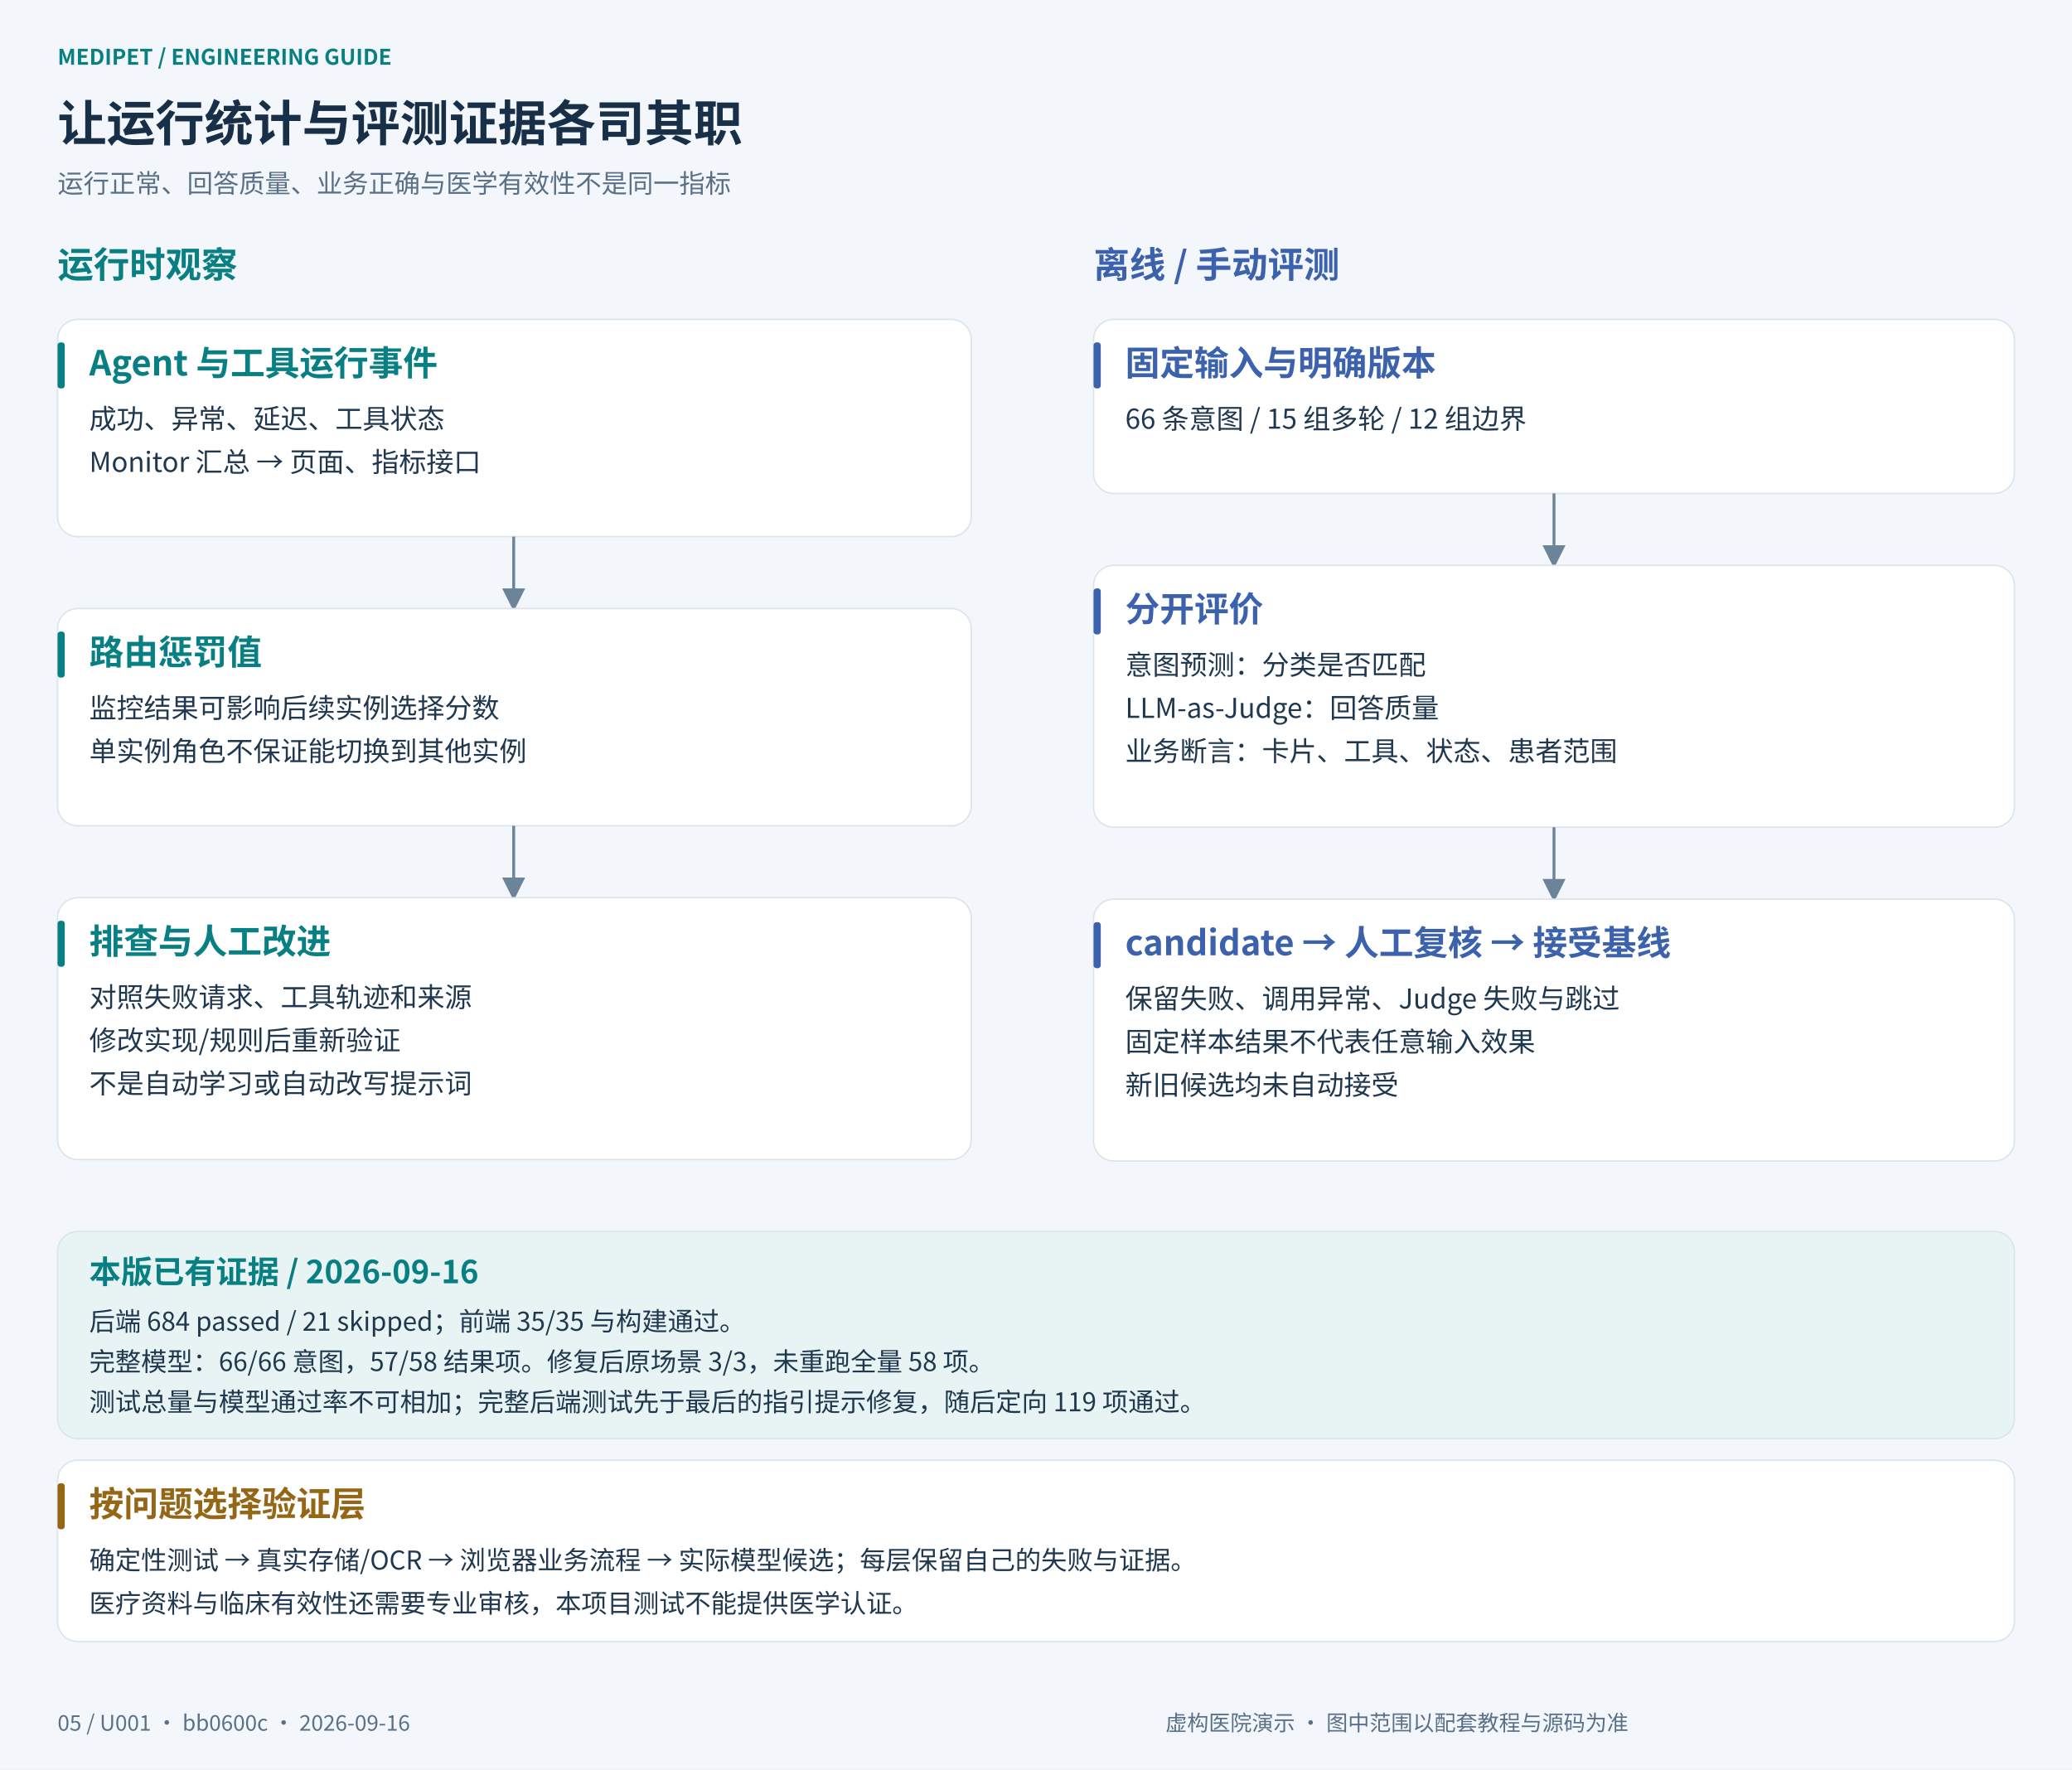
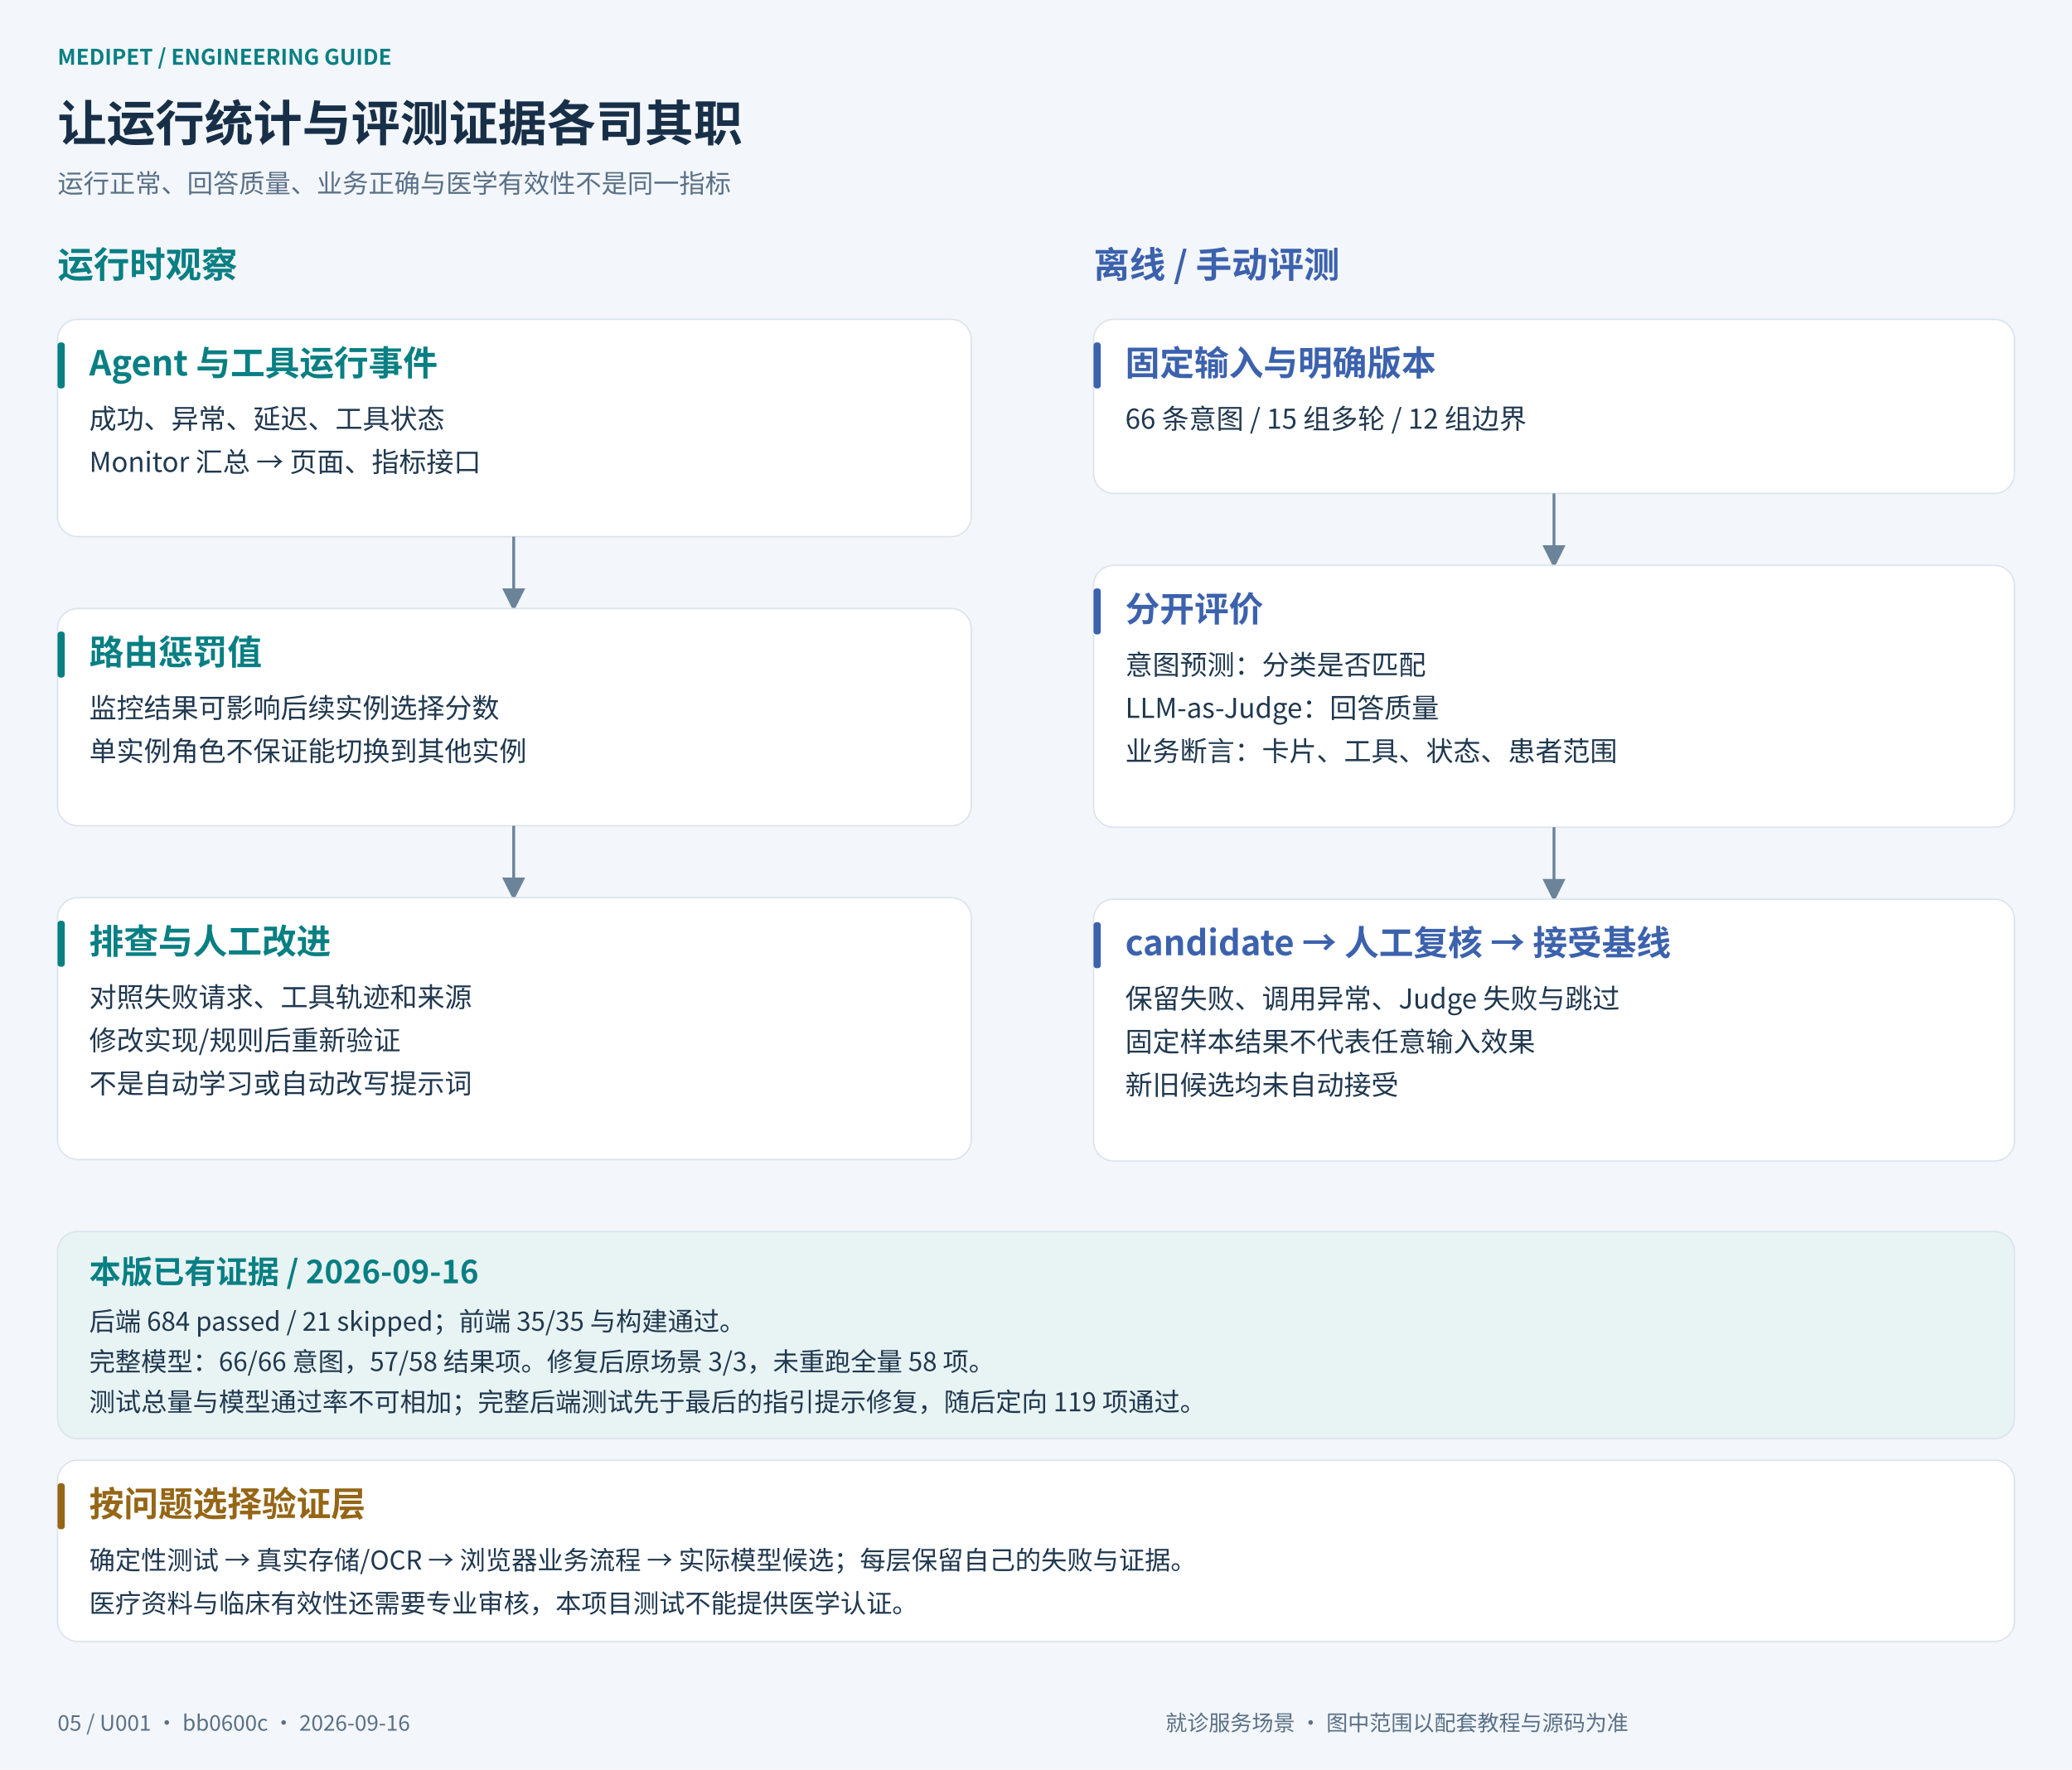
<svg xmlns="http://www.w3.org/2000/svg" width="1440" height="1230" viewBox="0 0 1440 1230" role="img" aria-labelledby="title desc">
  <defs>
    <marker id="arrow" markerWidth="8" markerHeight="8" refX="7" refY="4" orient="auto">
      <path d="M0 0L8 4L0 8Z" fill="#6c8499" />
    </marker>
  </defs>
  <rect width="1440" height="1230" fill="#f3f6fa" />
  <g font-family="Microsoft YaHei, Noto Sans CJK SC, Segoe UI, sans-serif">
    <text id="text-1" x="40" y="45" font-size="15" font-weight="700" fill="#087f83" data-max-width="1200">MEDIPET  /  ENGINEERING GUIDE</text>
    <text id="text-2" x="40" y="98" font-size="34" font-weight="700" fill="#182f48" data-max-width="1300">让运行统计与评测证据各司其职</text>
    <text id="text-3" x="40" y="134" font-size="18" font-weight="400" fill="#597087" data-max-width="1360">运行正常、回答质量、业务正确与医学有效性不是同一指标</text>
    <text id="text-4" x="40" y="1203" font-size="15" font-weight="400" fill="#597087" data-max-width="670">05  /  U001 · bb0600c · 2026-09-16</text>
-     <text id="text-5" x="810" y="1203" font-size="15" font-weight="400" fill="#597087" data-max-width="600">虚构医院演示  ·  图中范围以配套教程与源码为准</text>
+     <text id="text-5" x="810" y="1203" font-size="15" font-weight="400" fill="#597087" data-max-width="600">就诊服务场景  ·  图中范围以配套教程与源码为准</text>
    <text id="text-6" x="40" y="193" font-size="25" font-weight="700" fill="#087f83" data-max-width="600">运行时观察</text>
    <text id="text-7" x="760" y="193" font-size="25" font-weight="700" fill="#3c62ad" data-max-width="600">离线 / 手动评测</text>
    <rect x="40" y="222" width="635" height="151" rx="14" fill="white" stroke="#dbe4ed" />
    <rect x="40" y="238" width="5" height="32" rx="2" fill="#087f83" />
    <text id="text-8" x="62" y="261" font-size="24" font-weight="700" fill="#087f83" data-max-width="591">Agent 与工具运行事件</text>
    <text id="text-9" x="62" y="298" font-size="19" font-weight="400" fill="#20384f" data-max-width="591">成功、异常、延迟、工具状态</text>
    <text id="text-10" x="62" y="328" font-size="19" font-weight="400" fill="#20384f" data-max-width="591">Monitor 汇总 → 页面、指标接口</text>
    <polyline points="357,373 357,423" fill="none" stroke="#6c8499" stroke-width="2" marker-end="url(#arrow)" />
    <rect x="40" y="423" width="635" height="151" rx="14" fill="white" stroke="#dbe4ed" />
    <rect x="40" y="439" width="5" height="32" rx="2" fill="#087f83" />
    <text id="text-11" x="62" y="462" font-size="24" font-weight="700" fill="#087f83" data-max-width="591">路由惩罚值</text>
    <text id="text-12" x="62" y="499" font-size="19" font-weight="400" fill="#20384f" data-max-width="591">监控结果可影响后续实例选择分数</text>
    <text id="text-13" x="62" y="529" font-size="19" font-weight="400" fill="#20384f" data-max-width="591">单实例角色不保证能切换到其他实例</text>
    <polyline points="357,574 357,624" fill="none" stroke="#6c8499" stroke-width="2" marker-end="url(#arrow)" />
    <rect x="40" y="624" width="635" height="182" rx="14" fill="white" stroke="#dbe4ed" />
    <rect x="40" y="640" width="5" height="32" rx="2" fill="#087f83" />
    <text id="text-14" x="62" y="663" font-size="24" font-weight="700" fill="#087f83" data-max-width="591">排查与人工改进</text>
    <text id="text-15" x="62" y="700" font-size="19" font-weight="400" fill="#20384f" data-max-width="591">对照失败请求、工具轨迹和来源</text>
    <text id="text-16" x="62" y="730" font-size="19" font-weight="400" fill="#20384f" data-max-width="591">修改实现/规则后重新验证</text>
    <text id="text-17" x="62" y="760" font-size="19" font-weight="400" fill="#20384f" data-max-width="591">不是自动学习或自动改写提示词</text>
    <rect x="760" y="222" width="640" height="121" rx="14" fill="white" stroke="#dbe4ed" />
    <rect x="760" y="238" width="5" height="32" rx="2" fill="#3c62ad" />
    <text id="text-18" x="782" y="261" font-size="24" font-weight="700" fill="#3c62ad" data-max-width="596">固定输入与明确版本</text>
    <text id="text-19" x="782" y="298" font-size="19" font-weight="400" fill="#20384f" data-max-width="596">66 条意图 / 15 组多轮 / 12 组边界</text>
    <polyline points="1080,343 1080,393" fill="none" stroke="#6c8499" stroke-width="2" marker-end="url(#arrow)" />
    <rect x="760" y="393" width="640" height="182" rx="14" fill="white" stroke="#dbe4ed" />
    <rect x="760" y="409" width="5" height="32" rx="2" fill="#3c62ad" />
    <text id="text-20" x="782" y="432" font-size="24" font-weight="700" fill="#3c62ad" data-max-width="596">分开评价</text>
    <text id="text-21" x="782" y="469" font-size="19" font-weight="400" fill="#20384f" data-max-width="596">意图预测：分类是否匹配</text>
    <text id="text-22" x="782" y="499" font-size="19" font-weight="400" fill="#20384f" data-max-width="596">LLM-as-Judge：回答质量</text>
    <text id="text-23" x="782" y="529" font-size="19" font-weight="400" fill="#20384f" data-max-width="596">业务断言：卡片、工具、状态、患者范围</text>
    <polyline points="1080,575 1080,625" fill="none" stroke="#6c8499" stroke-width="2" marker-end="url(#arrow)" />
    <rect x="760" y="625" width="640" height="182" rx="14" fill="white" stroke="#dbe4ed" />
    <rect x="760" y="641" width="5" height="32" rx="2" fill="#3c62ad" />
    <text id="text-24" x="782" y="664" font-size="24" font-weight="700" fill="#3c62ad" data-max-width="596">candidate → 人工复核 → 接受基线</text>
    <text id="text-25" x="782" y="701" font-size="19" font-weight="400" fill="#20384f" data-max-width="596">保留失败、调用异常、Judge 失败与跳过</text>
    <text id="text-26" x="782" y="731" font-size="19" font-weight="400" fill="#20384f" data-max-width="596">固定样本结果不代表任意输入效果</text>
    <text id="text-27" x="782" y="761" font-size="19" font-weight="400" fill="#20384f" data-max-width="596">新旧候选均未自动接受</text>
    <rect x="40" y="856" width="1360" height="144" rx="14" fill="#e8f3f3" stroke="#dbe4ed" />
    <text id="text-28" x="62" y="892" font-size="22" font-weight="700" fill="#087f83" data-max-width="1316">本版已有证据 / 2026-09-16</text>
    <text id="text-29" x="62" y="925" font-size="18" font-weight="400" fill="#20384f" data-max-width="1316">后端 684 passed / 21 skipped；前端 35/35 与构建通过。</text>
    <text id="text-30" x="62" y="953" font-size="18" font-weight="400" fill="#20384f" data-max-width="1316">完整模型：66/66 意图，57/58 结果项。修复后原场景 3/3，未重跑全量 58 项。</text>
    <text id="text-31" x="62" y="981" font-size="18" font-weight="400" fill="#20384f" data-max-width="1316">测试总量与模型通过率不可相加；完整后端测试先于最后的指引提示修复，随后定向 119 项通过。</text>
    <rect x="40" y="1015" width="1360" height="126" rx="14" fill="white" stroke="#dbe4ed" />
    <rect x="40" y="1031" width="5" height="32" rx="2" fill="#956616" />
    <text id="text-32" x="62" y="1054" font-size="24" font-weight="700" fill="#956616" data-max-width="1316">按问题选择验证层</text>
    <text id="text-33" x="62" y="1091" font-size="18" font-weight="400" fill="#20384f" data-max-width="1316">确定性测试 → 真实存储/OCR → 浏览器业务流程 → 实际模型候选；每层保留自己的失败与证据。</text>
    <text id="text-34" x="62" y="1121" font-size="18" font-weight="400" fill="#20384f" data-max-width="1316">医疗资料与临床有效性还需要专业审核，本项目测试不能提供医学认证。</text>
  </g>
</svg>
